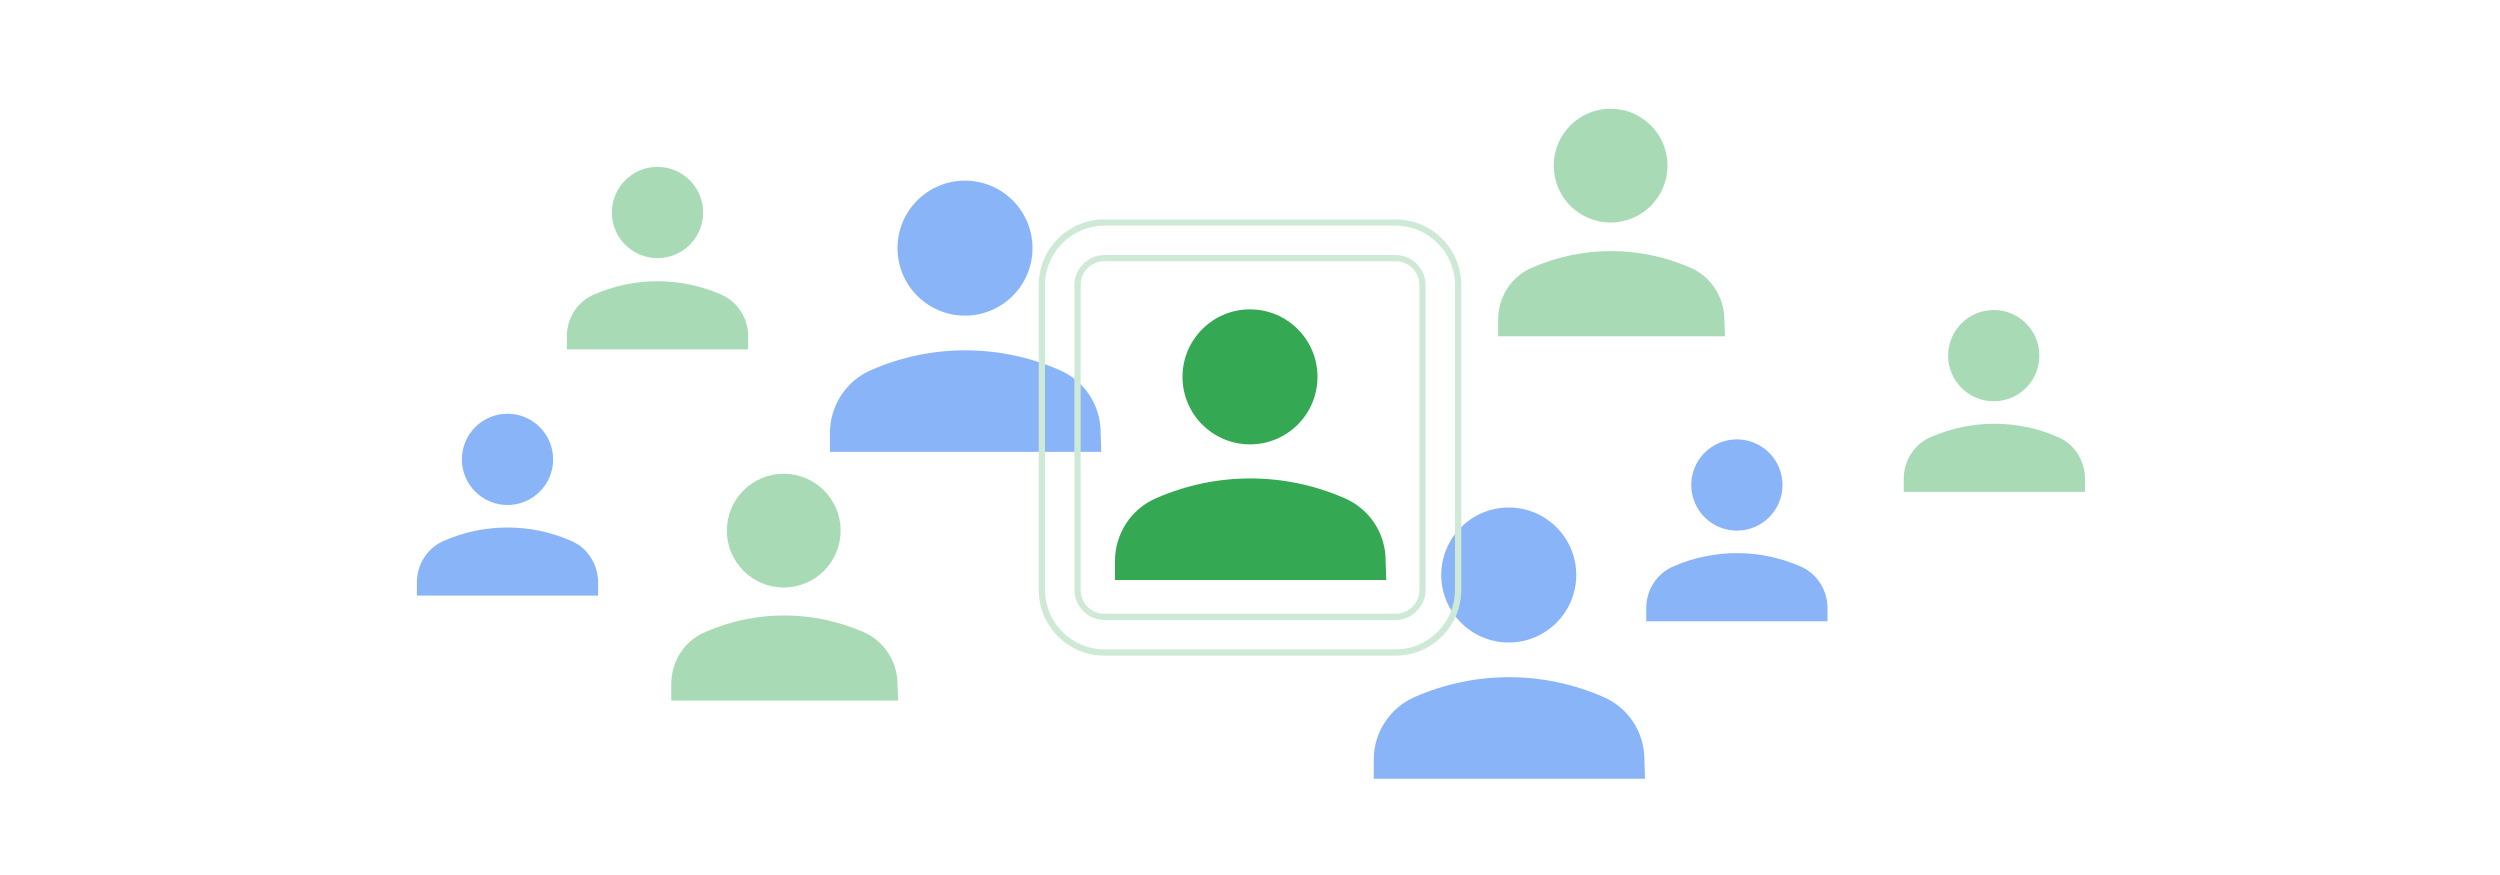
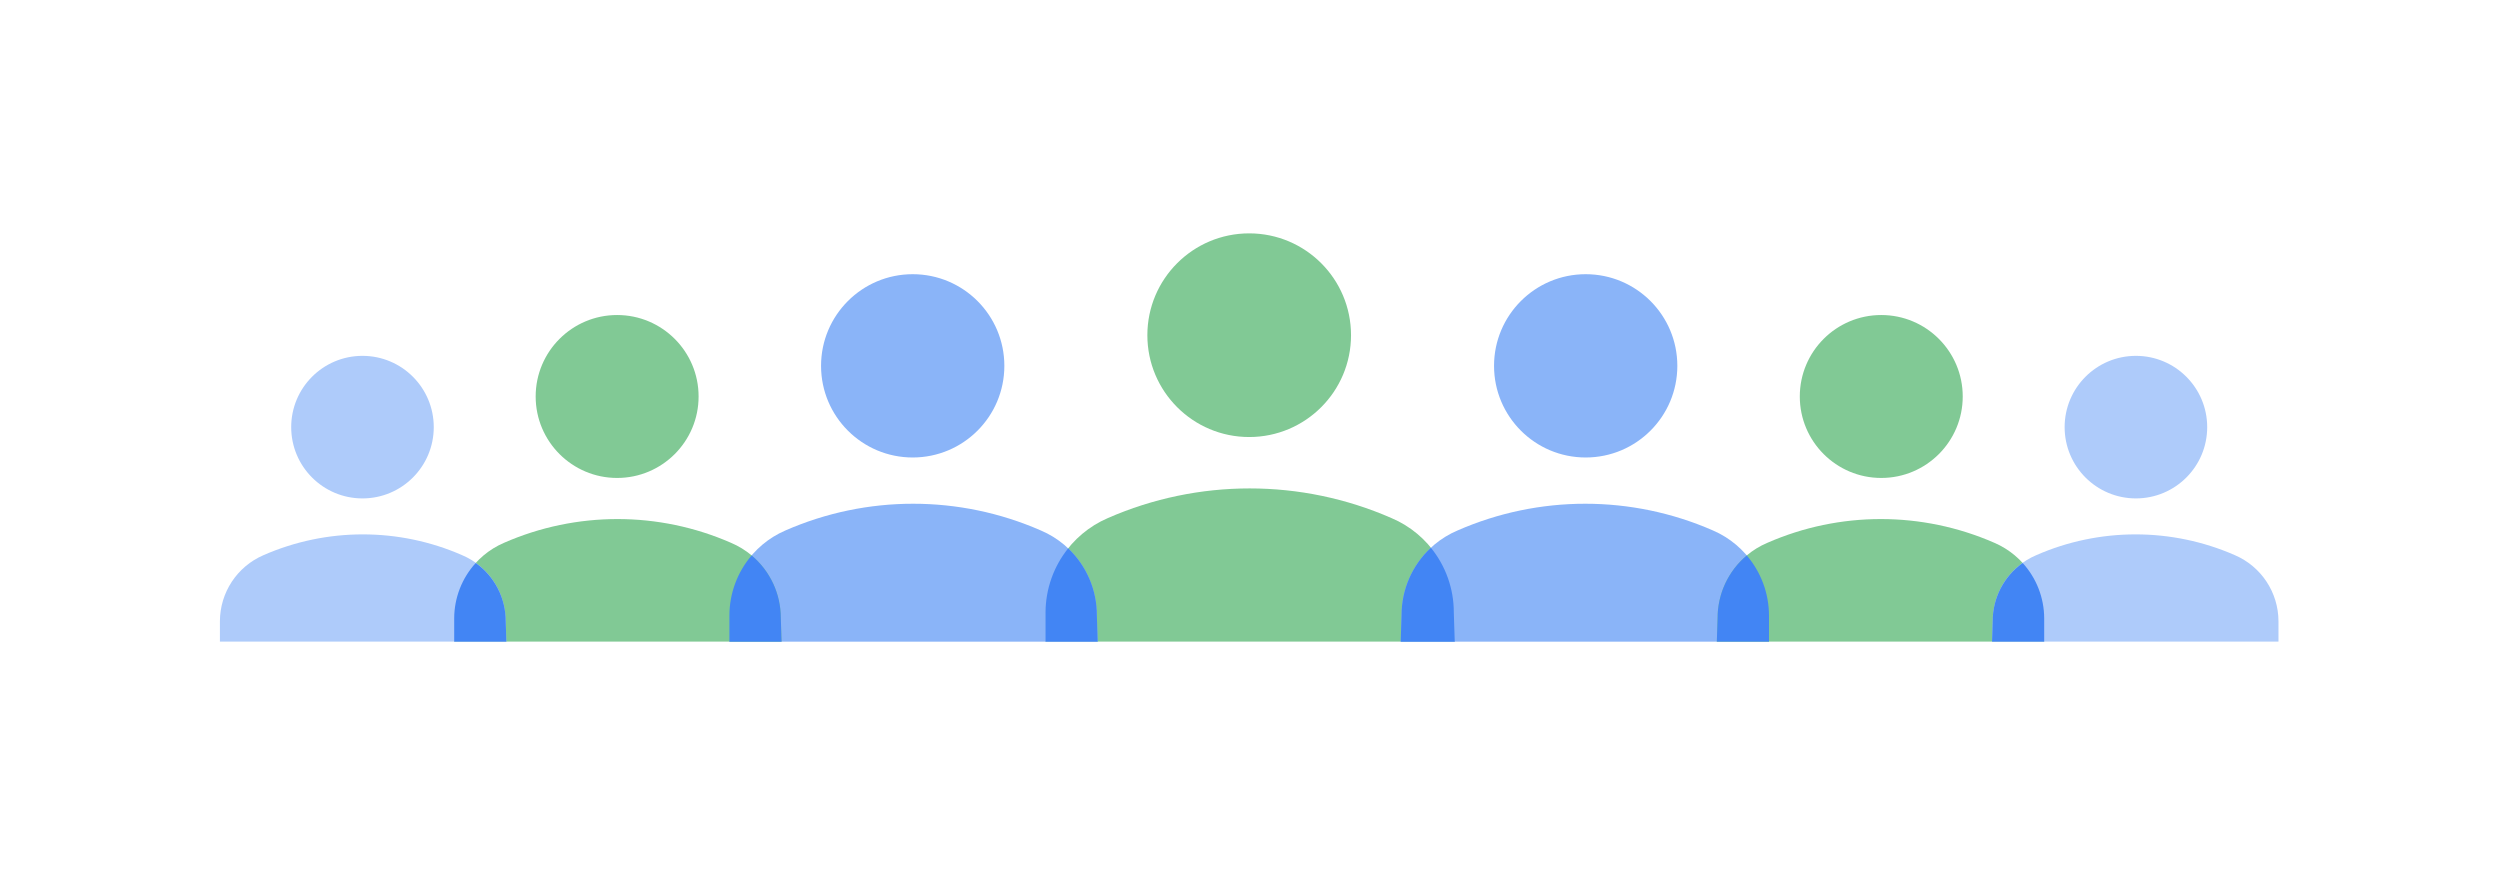
<svg xmlns="http://www.w3.org/2000/svg" viewBox="0 0 400 140">
-   <style>.st0{fill:#8ab4f8}.st1{fill:#a8dab5}.st2{fill:#34a853}</style>
-   <circle class="st0" cx="154.4" cy="39.7" r="10.8" />
-   <path class="st0" d="M176.1 69.2c0-4.4-2.6-8.3-6.6-10-9.6-4.2-20.5-4.2-30.1 0-4 1.7-6.6 5.7-6.6 10v3.1h43.4l-.1-3.1z" />
-   <circle class="st0" cx="277.9" cy="77.6" r="7.3" />
-   <path class="st0" d="M292.4 97.3c0-2.9-1.7-5.6-4.4-6.7-6.4-2.8-13.8-2.8-20.2 0-2.7 1.1-4.4 3.8-4.4 6.7v2.1h29v-2.1z" />
-   <circle class="st1" cx="105.2" cy="34" r="7.3" />
-   <path class="st1" d="M119.7 53.8c0-2.9-1.7-5.6-4.4-6.7-6.4-2.8-13.8-2.8-20.2 0-2.7 1.1-4.4 3.8-4.4 6.7v2.1h29v-2.1z" />
-   <circle class="st1" cx="319" cy="56.9" r="7.3" />
-   <path class="st1" d="M333.6 76.6c0-2.9-1.7-5.6-4.4-6.7-6.4-2.8-13.8-2.8-20.2 0-2.7 1.1-4.4 3.8-4.4 6.7v2.1h29v-2.1z" />
-   <circle class="st0" cx="81.2" cy="73.5" r="7.3" />
-   <path class="st0" d="M95.7 93.2c0-2.9-1.7-5.6-4.4-6.7-6.4-2.8-13.8-2.8-20.2 0-2.7 1.1-4.4 3.8-4.4 6.7v2.1h29v-2.1z" />
-   <circle class="st0" cx="241.4" cy="92" r="10.8" />
-   <path class="st0" d="M263.1 121.5c0-4.4-2.6-8.3-6.6-10-9.6-4.2-20.5-4.2-30.1 0-4 1.7-6.6 5.7-6.6 10v3.1h43.4l-.1-3.1z" />
-   <circle class="st1" cx="125.4" cy="84.9" r="9.1" />
-   <path class="st1" d="M143.6 109.5c0-3.7-2.2-7-5.5-8.4-8.1-3.5-17.2-3.5-25.2 0-3.4 1.4-5.5 4.7-5.5 8.4v2.6h36.3l-.1-2.6z" />
-   <circle class="st1" cx="257.7" cy="26.5" r="9.1" />
-   <path class="st1" d="M275.9 51.2c0-3.7-2.2-7-5.5-8.4-8.1-3.5-17.2-3.5-25.2 0-3.4 1.4-5.5 4.7-5.5 8.4v2.6H276l-.1-2.6z" />
-   <circle class="st2" cx="200" cy="60.3" r="10.8" />
-   <path class="st2" d="M221.7 89.7c0-4.4-2.6-8.3-6.6-10-9.6-4.2-20.5-4.2-30.1 0-4 1.7-6.6 5.7-6.6 10v3.1h43.4l-.1-3.1z" />
-   <path d="M223.3 104.9h-46.6c-5.8 0-10.5-4.7-10.5-10.5V45.6c0-5.8 4.7-10.5 10.5-10.5h46.6c5.8 0 10.5 4.7 10.5 10.5v48.8c0 5.8-4.7 10.5-10.5 10.5zm-46.6-68.8c-5.2 0-9.5 4.3-9.5 9.5v48.8c0 5.2 4.3 9.5 9.5 9.5h46.6c5.2 0 9.5-4.3 9.5-9.5V45.6c0-5.2-4.3-9.5-9.5-9.5h-46.6zm46.6 63.1h-46.6c-2.6 0-4.8-2.2-4.8-4.8V45.6c0-2.6 2.2-4.8 4.8-4.8h46.6c2.6 0 4.8 2.2 4.8 4.8v48.8c0 2.6-2.2 4.8-4.8 4.8zm0-57.4h-46.6c-2.1 0-3.8 1.7-3.8 3.8v48.8c0 2.1 1.7 3.8 3.8 3.8h46.6c2.1 0 3.8-1.7 3.8-3.8V45.6c0-2.1-1.7-3.8-3.8-3.8z" fill="#ceead6" />
-   <path fill="none" d="M0 0h400v140H0z" />
+   <circle cx="199.871" cy="53.632" r="16.293" fill="#81c995" />
+   <path d="M232.608 97.985a16.325 16.325 0 0 0-9.957-15.086 56.615 56.615 0 0 0-45.409 0 16.482 16.482 0 0 0-9.956 15.086v4.676h65.473z" fill="#81c995" />
+   <circle cx="146.033" cy="58.535" r="14.664" fill="#8ab4f8" />
+   <path d="M175.496 98.452a14.692 14.692 0 0 0-8.961-13.577 50.953 50.953 0 0 0-40.869 0 14.834 14.834 0 0 0-8.96 13.577v4.21h58.925z" fill="#8ab4f8" />
+   <path d="M170.904 87.74a16.474 16.474 0 0 0-3.618 10.245v4.676h8.345l-.135-4.209a14.708 14.708 0 0 0-4.592-10.712z" fill="#4285f4" />
+   <circle cx="98.741" cy="63.438" r="13.034" fill="#81c995" />
+   <path d="M124.93 98.92a13.06 13.06 0 0 0-7.965-12.069 45.292 45.292 0 0 0-36.327 0 13.186 13.186 0 0 0-7.966 12.069v3.741h52.38z" fill="#81c995" />
+   <path d="M120.26 88.869a14.838 14.838 0 0 0-3.555 9.583v4.21h8.346l-.12-3.742a13.07 13.07 0 0 0-4.67-10.051z" fill="#4285f4" />
+   <circle cx="57.997" cy="68.341" r="11.405" fill="#aecbfa" />
+   <path d="M80.913 99.388a11.427 11.427 0 0 0-6.97-10.56 39.63 39.63 0 0 0-31.787 0 11.537 11.537 0 0 0-6.97 10.56v3.273h45.832z" fill="#aecbfa" />
+   <path d="M76.114 90.079a13.198 13.198 0 0 0-3.442 8.841v3.741h8.346l-.105-3.273a11.407 11.407 0 0 0-4.799-9.31z" fill="#4285f4" />
+   <circle cx="253.71" cy="58.535" r="14.664" fill="#8ab4f8" />
+   <path d="M224.247 98.452a14.692 14.692 0 0 1 8.961-13.577 50.953 50.953 0 0 1 40.869 0 14.834 14.834 0 0 1 8.96 13.577v4.21h-58.925z" fill="#8ab4f8" />
+   <path d="M228.947 87.642a14.704 14.704 0 0 0-4.7 10.81l-.135 4.21h8.647l-.15-4.677a16.36 16.36 0 0 0-3.662-10.343z" fill="#4285f4" />
+   <circle cx="301.002" cy="63.438" r="13.034" fill="#81c995" />
+   <path d="M274.813 98.92a13.06 13.06 0 0 1 7.965-12.069 45.292 45.292 0 0 1 36.327 0 13.186 13.186 0 0 1 7.966 12.069v3.741h-52.38z" fill="#81c995" />
+   <path d="M279.482 88.869a13.071 13.071 0 0 0-4.67 10.051l-.12 3.741h8.346v-4.209a14.837 14.837 0 0 0-3.556-9.583z" fill="#4285f4" />
+   <circle cx="341.746" cy="68.341" r="11.405" fill="#aecbfa" />
+   <path d="M318.83 99.388a11.427 11.427 0 0 1 6.97-10.56 39.63 39.63 0 0 1 31.786 0 11.537 11.537 0 0 1 6.97 10.56v3.273h-45.831z" fill="#aecbfa" />
+   <path d="M323.629 90.079a11.407 11.407 0 0 0-4.799 9.309l-.105 3.273h8.346V98.92a13.198 13.198 0 0 0-3.442-8.841z" fill="#4285f4" />
</svg>
